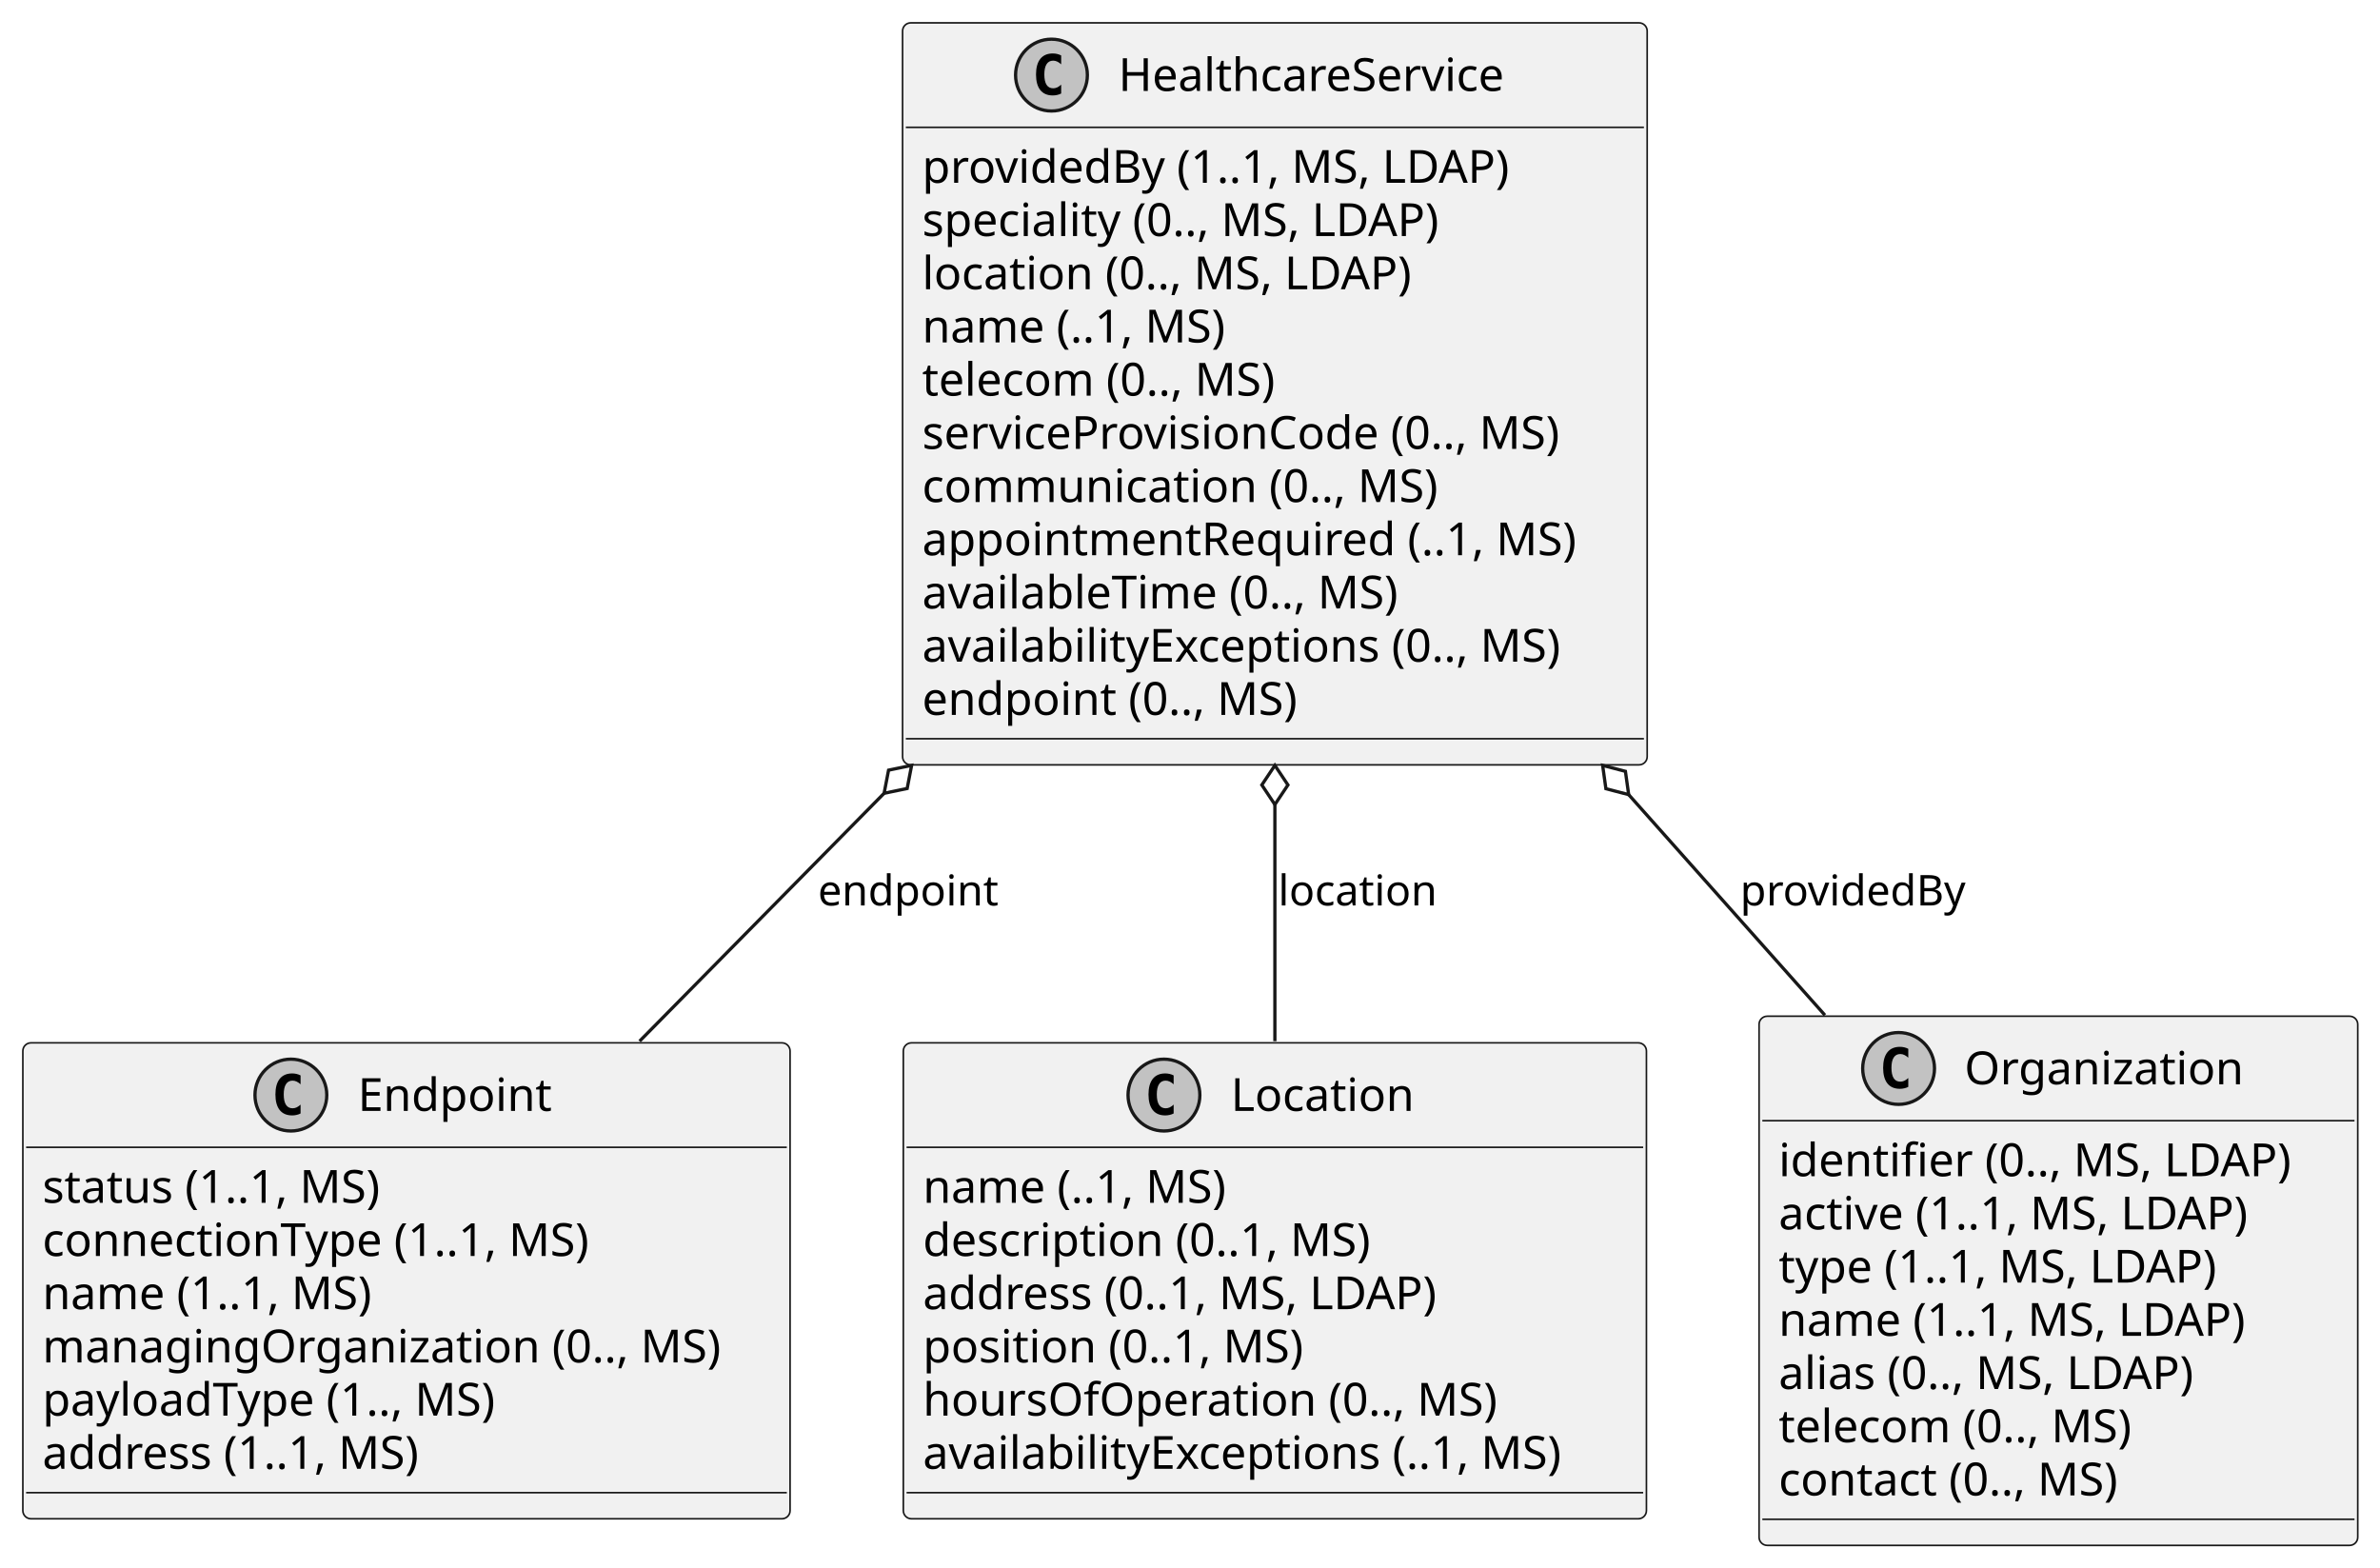
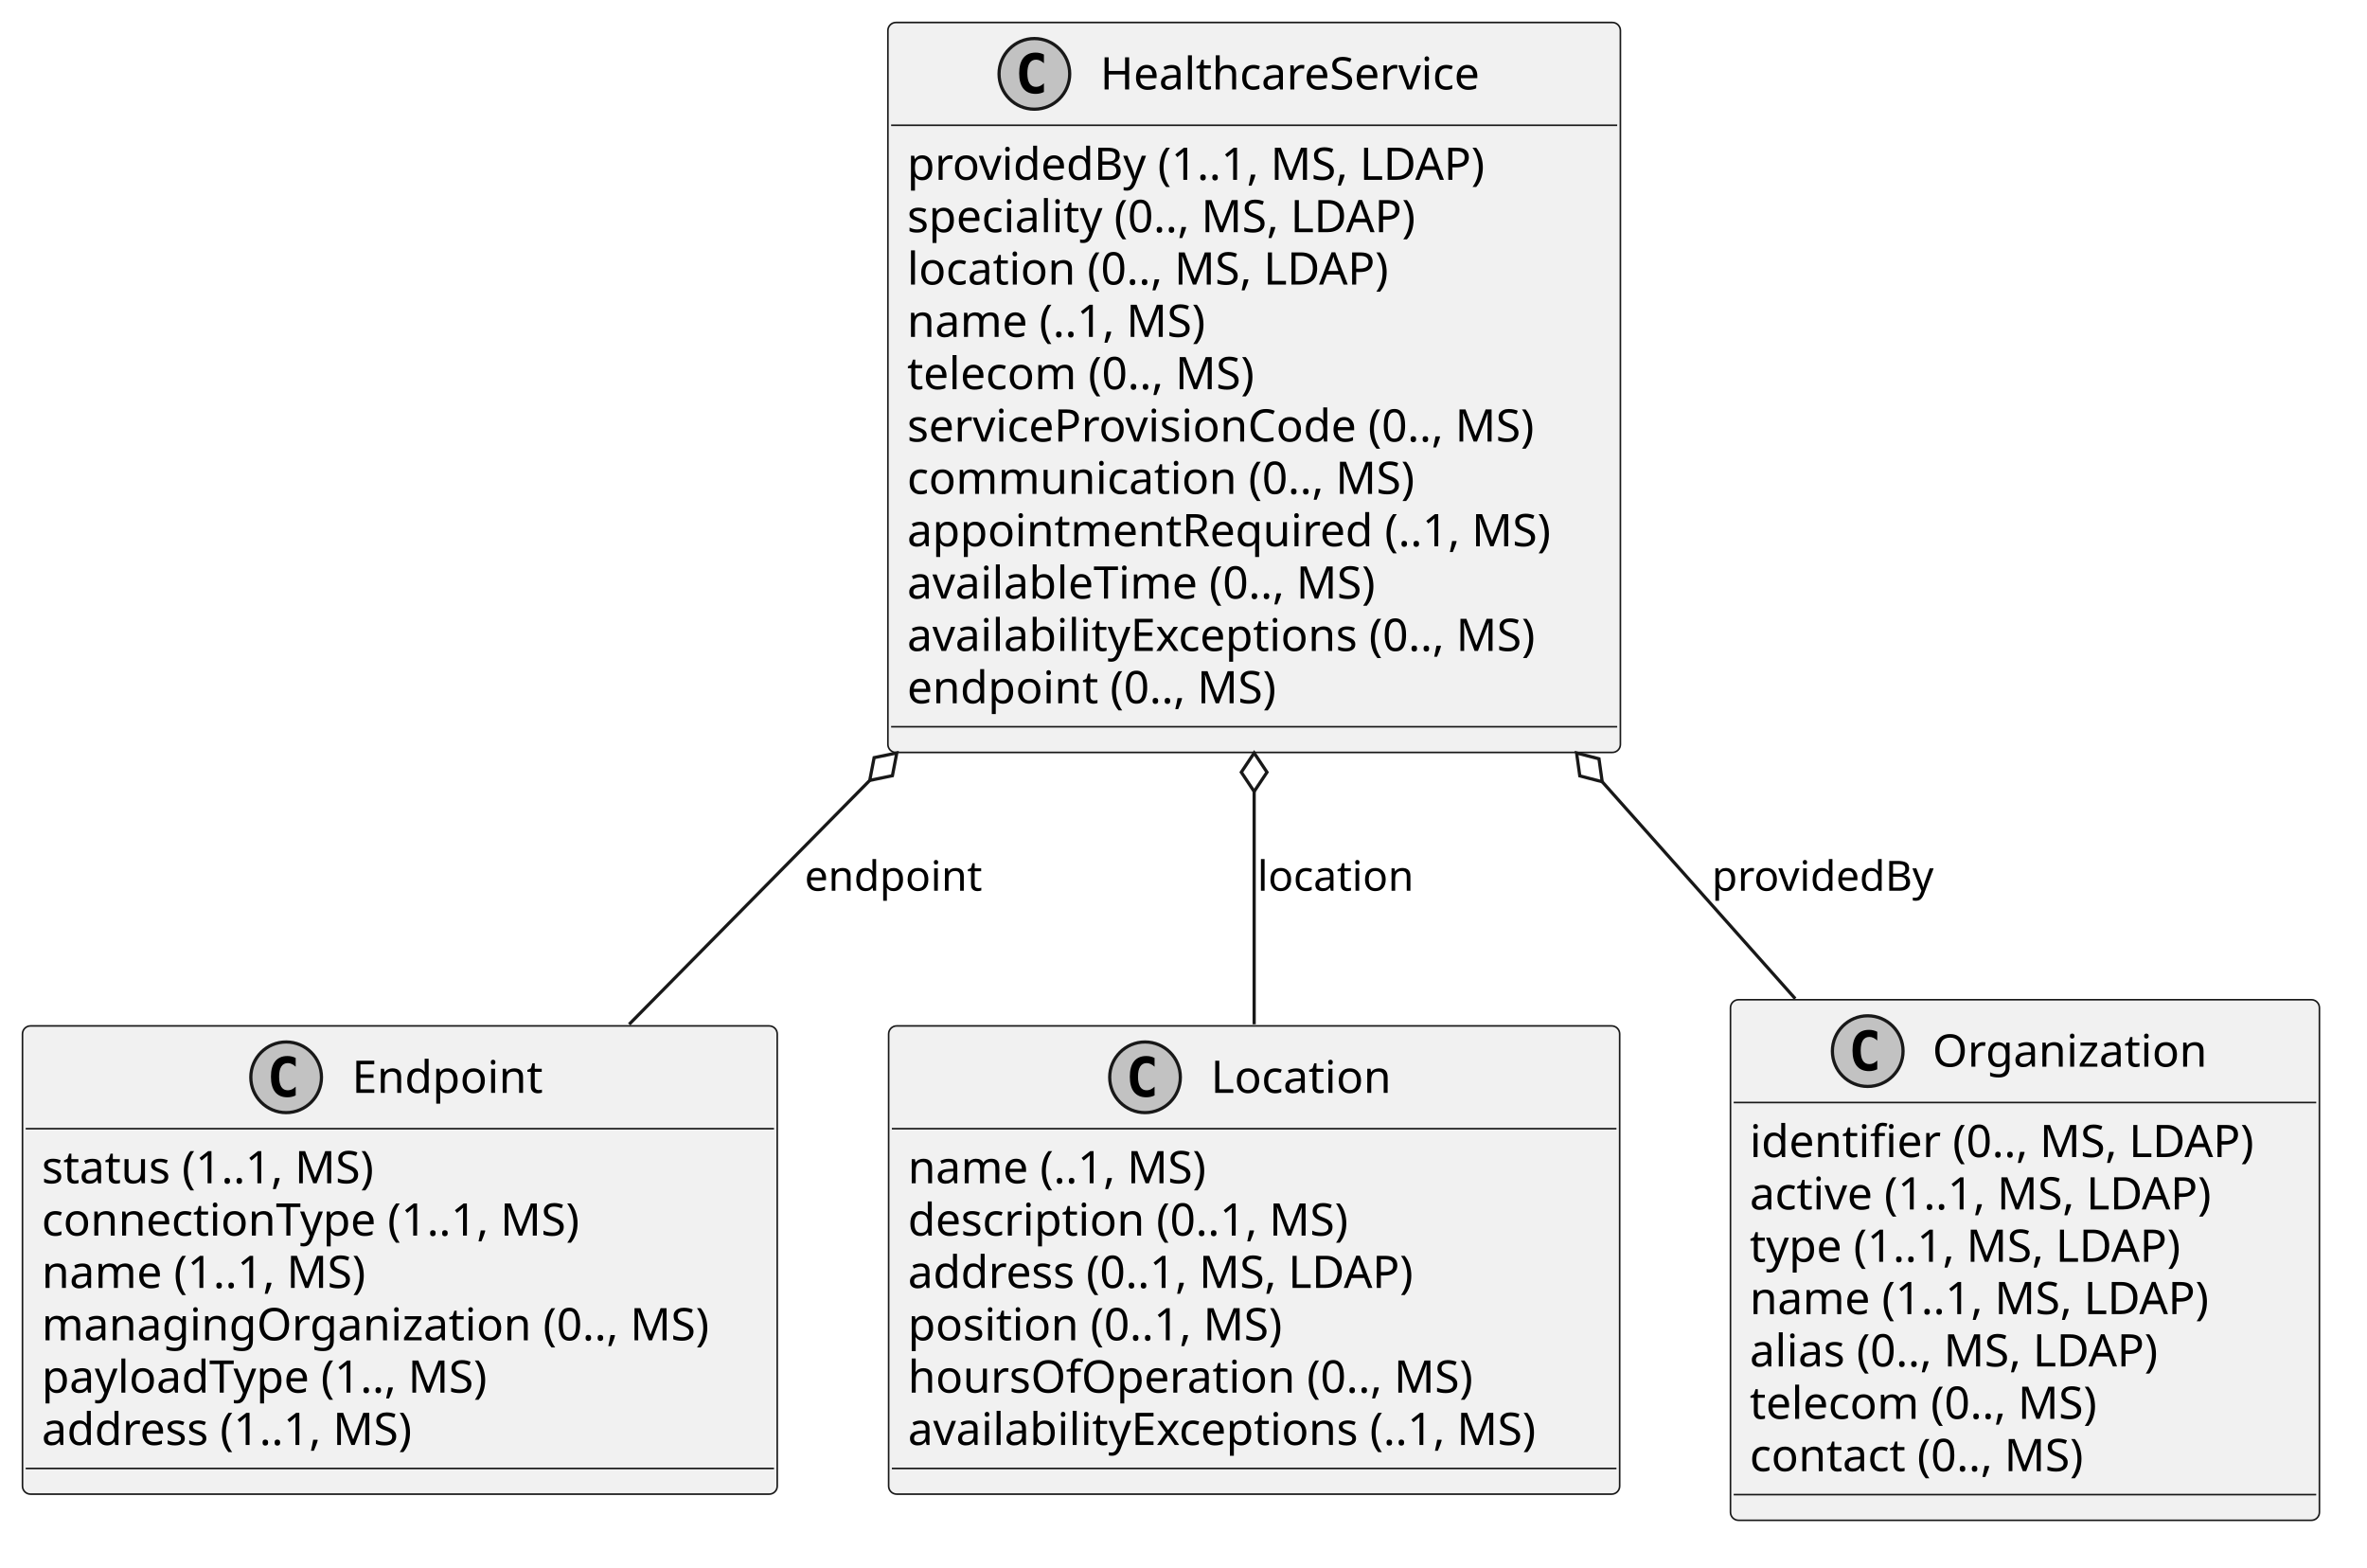
- <svg xmlns="http://www.w3.org/2000/svg" contentStyleType="text/css" data-diagram-type="CLASS" height="480px" preserveAspectRatio="none" style="width:729px;height:480px;background:#FFFFFF;" version="1.1" viewBox="0 0 729 480" width="729px" zoomAndPan="magnify">
+ <svg xmlns="http://www.w3.org/2000/svg" contentStyleType="text/css" data-diagram-type="CLASS" height="488px" preserveAspectRatio="none" style="width:737px;height:488px;background:#FFFFFF;" version="1.1" viewBox="0 0 737 488" width="737px" zoomAndPan="magnify">
  <defs />
  <g>
-     <g class="entity" data-qualified-name="HealthcareService" data-source-line="2" id="ent0002">
+     <g class="entity" data-qualified-name="HealthcareService" data-source-line="2" id="ent0001">
      <rect fill="#F1F1F1" height="227.266" rx="2.5" ry="2.5" style="stroke:#181818;stroke-width:0.5;" width="228.077" x="276.46" y="7" />
      <ellipse cx="322.069" cy="23" fill="#C2C2C2" rx="11" ry="11" style="stroke:#181818;stroke-width:1;" />
      <path d="M325.038,28.641 Q324.46,28.938 323.819,29.078 Q323.179,29.234 322.476,29.234 Q319.976,29.234 318.647,27.594 Q317.335,25.938 317.335,22.812 Q317.335,19.688 318.647,18.031 Q319.976,16.375 322.476,16.375 Q323.179,16.375 323.819,16.531 Q324.476,16.688 325.038,16.984 L325.038,19.703 Q324.413,19.125 323.819,18.859 Q323.226,18.578 322.601,18.578 Q321.257,18.578 320.569,19.656 Q319.882,20.719 319.882,22.812 Q319.882,24.906 320.569,25.984 Q321.257,27.047 322.601,27.047 Q323.226,27.047 323.819,26.781 Q324.413,26.5 325.038,25.922 L325.038,28.641 Z " fill="#000000" />
      <text fill="#000000" font-family="sans-serif" font-size="14" lengthAdjust="spacing" textLength="128.358" x="342.569" y="27.847">HealthcareService</text>
      <line style="stroke:#181818;stroke-width:0.5;" x1="277.46" x2="503.537" y1="39" y2="39" />
      <text fill="#000000" font-family="sans-serif" font-size="14" lengthAdjust="spacing" textLength="197.114" x="282.46" y="55.995">providedBy (1..1, MS, LDAP)</text>
      <text fill="#000000" font-family="sans-serif" font-size="14" lengthAdjust="spacing" textLength="175.061" x="282.46" y="72.292">speciality (0.., MS, LDAP)</text>
      <text fill="#000000" font-family="sans-serif" font-size="14" lengthAdjust="spacing" textLength="164.097" x="282.46" y="88.589">location (0.., MS, LDAP)</text>
      <text fill="#000000" font-family="sans-serif" font-size="14" lengthAdjust="spacing" textLength="102.751" x="282.46" y="104.886">name (..1, MS)</text>
      <text fill="#000000" font-family="sans-serif" font-size="14" lengthAdjust="spacing" textLength="119.554" x="282.46" y="121.183">telecom (0.., MS)</text>
      <text fill="#000000" font-family="sans-serif" font-size="14" lengthAdjust="spacing" textLength="212.598" x="282.46" y="137.48">serviceProvisionCode (0.., MS)</text>
      <text fill="#000000" font-family="sans-serif" font-size="14" lengthAdjust="spacing" textLength="171.315" x="282.46" y="153.776">communication (0.., MS)</text>
      <text fill="#000000" font-family="sans-serif" font-size="14" lengthAdjust="spacing" textLength="216.077" x="282.46" y="170.073">appointmentRequired (..1, MS)</text>
      <text fill="#000000" font-family="sans-serif" font-size="14" lengthAdjust="spacing" textLength="160.932" x="282.46" y="186.37">availableTime (0.., MS)</text>
      <text fill="#000000" font-family="sans-serif" font-size="14" lengthAdjust="spacing" textLength="215.619" x="282.46" y="202.667">availabilityExceptions (0.., MS)</text>
      <text fill="#000000" font-family="sans-serif" font-size="14" lengthAdjust="spacing" textLength="125.125" x="282.46" y="218.964">endpoint (0.., MS)</text>
      <line style="stroke:#181818;stroke-width:0.5;" x1="277.46" x2="503.537" y1="226.266" y2="226.266" />
    </g>
-     <g class="entity" data-qualified-name="Endpoint" data-source-line="15" id="ent0003">
+     <g class="entity" data-qualified-name="Endpoint" data-source-line="15" id="ent0002">
      <rect fill="#F1F1F1" height="145.781" rx="2.5" ry="2.5" style="stroke:#181818;stroke-width:0.5;" width="235.002" x="7" y="319.41" />
      <ellipse cx="89.096" cy="335.41" fill="#C2C2C2" rx="11" ry="11" style="stroke:#181818;stroke-width:1;" />
      <path d="M92.065,341.051 Q91.487,341.348 90.846,341.488 Q90.206,341.644 89.502,341.644 Q87.002,341.644 85.674,340.004 Q84.362,338.348 84.362,335.223 Q84.362,332.098 85.674,330.441 Q87.002,328.785 89.502,328.785 Q90.206,328.785 90.846,328.941 Q91.502,329.098 92.065,329.394 L92.065,332.113 Q91.44,331.535 90.846,331.269 Q90.252,330.988 89.627,330.988 Q88.284,330.988 87.596,332.066 Q86.909,333.129 86.909,335.223 Q86.909,337.316 87.596,338.394 Q88.284,339.457 89.627,339.457 Q90.252,339.457 90.846,339.191 Q91.44,338.91 92.065,338.332 L92.065,341.051 Z " fill="#000000" />
      <text fill="#000000" font-family="sans-serif" font-size="14" lengthAdjust="spacing" textLength="62.31" x="109.596" y="340.257">Endpoint</text>
      <line style="stroke:#181818;stroke-width:0.5;" x1="8" x2="241.002" y1="351.41" y2="351.41" />
      <text fill="#000000" font-family="sans-serif" font-size="14" lengthAdjust="spacing" textLength="114.974" x="13" y="368.405">status (1..1, MS)</text>
      <text fill="#000000" font-family="sans-serif" font-size="14" lengthAdjust="spacing" textLength="183.429" x="13" y="384.702">connectionType (1..1, MS)</text>
      <text fill="#000000" font-family="sans-serif" font-size="14" lengthAdjust="spacing" textLength="111.658" x="13" y="400.999">name (1..1, MS)</text>
      <text fill="#000000" font-family="sans-serif" font-size="14" lengthAdjust="spacing" textLength="223.002" x="13" y="417.296">managingOrganization (0.., MS)</text>
      <text fill="#000000" font-family="sans-serif" font-size="14" lengthAdjust="spacing" textLength="153.057" x="13" y="433.593">payloadType (1.., MS)</text>
      <text fill="#000000" font-family="sans-serif" font-size="14" lengthAdjust="spacing" textLength="127.265" x="13" y="449.889">address (1..1, MS)</text>
      <line style="stroke:#181818;stroke-width:0.5;" x1="8" x2="241.002" y1="457.191" y2="457.191" />
    </g>
-     <g class="entity" data-qualified-name="Location" data-source-line="23" id="ent0004">
+     <g class="entity" data-qualified-name="Location" data-source-line="23" id="ent0003">
      <rect fill="#F1F1F1" height="145.781" rx="2.5" ry="2.5" style="stroke:#181818;stroke-width:0.5;" width="227.619" x="276.69" y="319.41" />
      <ellipse cx="356.52" cy="335.41" fill="#C2C2C2" rx="11" ry="11" style="stroke:#181818;stroke-width:1;" />
      <path d="M359.489,341.051 Q358.911,341.348 358.27,341.488 Q357.63,341.644 356.926,341.644 Q354.426,341.644 353.098,340.004 Q351.786,338.348 351.786,335.223 Q351.786,332.098 353.098,330.441 Q354.426,328.785 356.926,328.785 Q357.63,328.785 358.27,328.941 Q358.926,329.098 359.489,329.394 L359.489,332.113 Q358.864,331.535 358.27,331.269 Q357.676,330.988 357.051,330.988 Q355.708,330.988 355.02,332.066 Q354.333,333.129 354.333,335.223 Q354.333,337.316 355.02,338.394 Q355.708,339.457 357.051,339.457 Q357.676,339.457 358.27,339.191 Q358.864,338.91 359.489,338.332 L359.489,341.051 Z " fill="#000000" />
      <text fill="#000000" font-family="sans-serif" font-size="14" lengthAdjust="spacing" textLength="59.459" x="377.02" y="340.257">Location</text>
      <line style="stroke:#181818;stroke-width:0.5;" x1="277.69" x2="503.309" y1="351.41" y2="351.41" />
      <text fill="#000000" font-family="sans-serif" font-size="14" lengthAdjust="spacing" textLength="102.751" x="282.69" y="368.405">name (..1, MS)</text>
      <text fill="#000000" font-family="sans-serif" font-size="14" lengthAdjust="spacing" textLength="149.796" x="282.69" y="384.702">description (0..1, MS)</text>
      <text fill="#000000" font-family="sans-serif" font-size="14" lengthAdjust="spacing" textLength="172.765" x="282.69" y="400.999">address (0..1, MS, LDAP)</text>
      <text fill="#000000" font-family="sans-serif" font-size="14" lengthAdjust="spacing" textLength="127.408" x="282.69" y="417.296">position (0..1, MS)</text>
      <text fill="#000000" font-family="sans-serif" font-size="14" lengthAdjust="spacing" textLength="188.029" x="282.69" y="433.593">hoursOfOperation (0.., MS)</text>
      <text fill="#000000" font-family="sans-serif" font-size="14" lengthAdjust="spacing" textLength="215.619" x="282.69" y="449.889">availabilityExceptions (..1, MS)</text>
      <line style="stroke:#181818;stroke-width:0.5;" x1="277.69" x2="503.309" y1="457.191" y2="457.191" />
    </g>
-     <g class="entity" data-qualified-name="Organization" data-source-line="31" id="ent0005">
+     <g class="entity" data-qualified-name="Organization" data-source-line="31" id="ent0004">
      <rect fill="#F1F1F1" height="162.078" rx="2.5" ry="2.5" style="stroke:#181818;stroke-width:0.5;" width="183.377" x="538.81" y="311.26" />
      <ellipse cx="581.543" cy="327.26" fill="#C2C2C2" rx="11" ry="11" style="stroke:#181818;stroke-width:1;" />
      <path d="M584.511,332.901 Q583.933,333.197 583.293,333.338 Q582.652,333.494 581.949,333.494 Q579.449,333.494 578.121,331.854 Q576.808,330.197 576.808,327.072 Q576.808,323.947 578.121,322.291 Q579.449,320.635 581.949,320.635 Q582.652,320.635 583.293,320.791 Q583.949,320.947 584.511,321.244 L584.511,323.963 Q583.886,323.385 583.293,323.119 Q582.699,322.838 582.074,322.838 Q580.73,322.838 580.043,323.916 Q579.355,324.979 579.355,327.072 Q579.355,329.166 580.043,330.244 Q580.73,331.307 582.074,331.307 Q582.699,331.307 583.293,331.041 Q583.886,330.76 584.511,330.182 L584.511,332.901 Z " fill="#000000" />
      <text fill="#000000" font-family="sans-serif" font-size="14" lengthAdjust="spacing" textLength="89.749" x="601.705" y="332.107">Organization</text>
      <line style="stroke:#181818;stroke-width:0.5;" x1="539.81" x2="721.187" y1="343.26" y2="343.26" />
      <text fill="#000000" font-family="sans-serif" font-size="14" lengthAdjust="spacing" textLength="171.377" x="544.81" y="360.255">identifier (0.., MS, LDAP)</text>
      <text fill="#000000" font-family="sans-serif" font-size="14" lengthAdjust="spacing" textLength="160.009" x="544.81" y="376.552">active (1..1, MS, LDAP)</text>
      <text fill="#000000" font-family="sans-serif" font-size="14" lengthAdjust="spacing" textLength="148.73" x="544.81" y="392.849">type (1..1, MS, LDAP)</text>
      <text fill="#000000" font-family="sans-serif" font-size="14" lengthAdjust="spacing" textLength="157.158" x="544.81" y="409.146">name (1..1, MS, LDAP)</text>
      <text fill="#000000" font-family="sans-serif" font-size="14" lengthAdjust="spacing" textLength="140.779" x="544.81" y="425.443">alias (0.., MS, LDAP)</text>
      <text fill="#000000" font-family="sans-serif" font-size="14" lengthAdjust="spacing" textLength="119.554" x="544.81" y="441.74">telecom (0.., MS)</text>
      <text fill="#000000" font-family="sans-serif" font-size="14" lengthAdjust="spacing" textLength="115.439" x="544.81" y="458.036">contact (0.., MS)</text>
      <line style="stroke:#181818;stroke-width:0.5;" x1="539.81" x2="721.187" y1="465.338" y2="465.338" />
    </g>
-     <g class="link" data-entity-1="ent0002" data-entity-2="ent0005" data-link-type="aggregation" data-source-line="41" id="lnk6">
+     <g class="link" data-entity-1="ent0001" data-entity-2="ent0004" data-link-type="aggregation" data-source-line="41" id="lnk5">
      <path codeLine="41" d="M498.869,243.393 C521.739,269.083 537.6,286.91 558.97,310.93" fill="none" id="HealthcareService-backto-Organization" style="stroke:#181818;stroke-width:1;" />
-       <polygon fill="none" points="490.89,234.43,491.892,241.571,498.869,243.393,497.867,236.252,490.89,234.43" style="stroke:#181818;stroke-width:1;" />
+       <polygon fill="none" points="490.89,234.43,491.892,241.571,498.869,243.393,497.867,236.252,490.89,234.43" style="stroke:#181818;stroke-width:1;stroke-linejoin:miter;stroke-miterlimit:10;" />
      <text fill="#000000" font-family="sans-serif" font-size="13" lengthAdjust="spacing" textLength="73.969" x="533" y="277.327">providedBy</text>
    </g>
-     <g class="link" data-entity-1="ent0002" data-entity-2="ent0003" data-link-type="aggregation" data-source-line="42" id="lnk7">
+     <g class="link" data-entity-1="ent0001" data-entity-2="ent0002" data-link-type="aggregation" data-source-line="42" id="lnk6">
      <path codeLine="42" d="M270.805,242.975 C242.625,271.555 221.52,292.94 195.9,318.91" fill="none" id="HealthcareService-backto-Endpoint" style="stroke:#181818;stroke-width:1;" />
-       <polygon fill="none" points="279.23,234.43,272.169,235.894,270.805,242.975,277.866,241.511,279.23,234.43" style="stroke:#181818;stroke-width:1;" />
+       <polygon fill="none" points="279.23,234.43,272.169,235.894,270.805,242.975,277.866,241.511,279.23,234.43" style="stroke:#181818;stroke-width:1;stroke-linejoin:miter;stroke-miterlimit:10;" />
      <text fill="#000000" font-family="sans-serif" font-size="13" lengthAdjust="spacing" textLength="57.643" x="250.53" y="277.327">endpoint</text>
    </g>
-     <g class="link" data-entity-1="ent0002" data-entity-2="ent0004" data-link-type="aggregation" data-source-line="43" id="lnk8">
+     <g class="link" data-entity-1="ent0001" data-entity-2="ent0003" data-link-type="aggregation" data-source-line="43" id="lnk7">
      <path codeLine="43" d="M390.5,246.43 C390.5,275.01 390.5,292.94 390.5,318.91" fill="none" id="HealthcareService-backto-Location" style="stroke:#181818;stroke-width:1;" />
-       <polygon fill="none" points="390.5,234.43,386.5,240.43,390.5,246.43,394.5,240.43,390.5,234.43" style="stroke:#181818;stroke-width:1;" />
+       <polygon fill="none" points="390.5,234.43,386.5,240.43,390.5,246.43,394.5,240.43,390.5,234.43" style="stroke:#181818;stroke-width:1;stroke-linejoin:miter;stroke-miterlimit:10;" />
      <text fill="#000000" font-family="sans-serif" font-size="13" lengthAdjust="spacing" textLength="51.581" x="391.5" y="277.327">location</text>
    </g>
  </g>
</svg>
